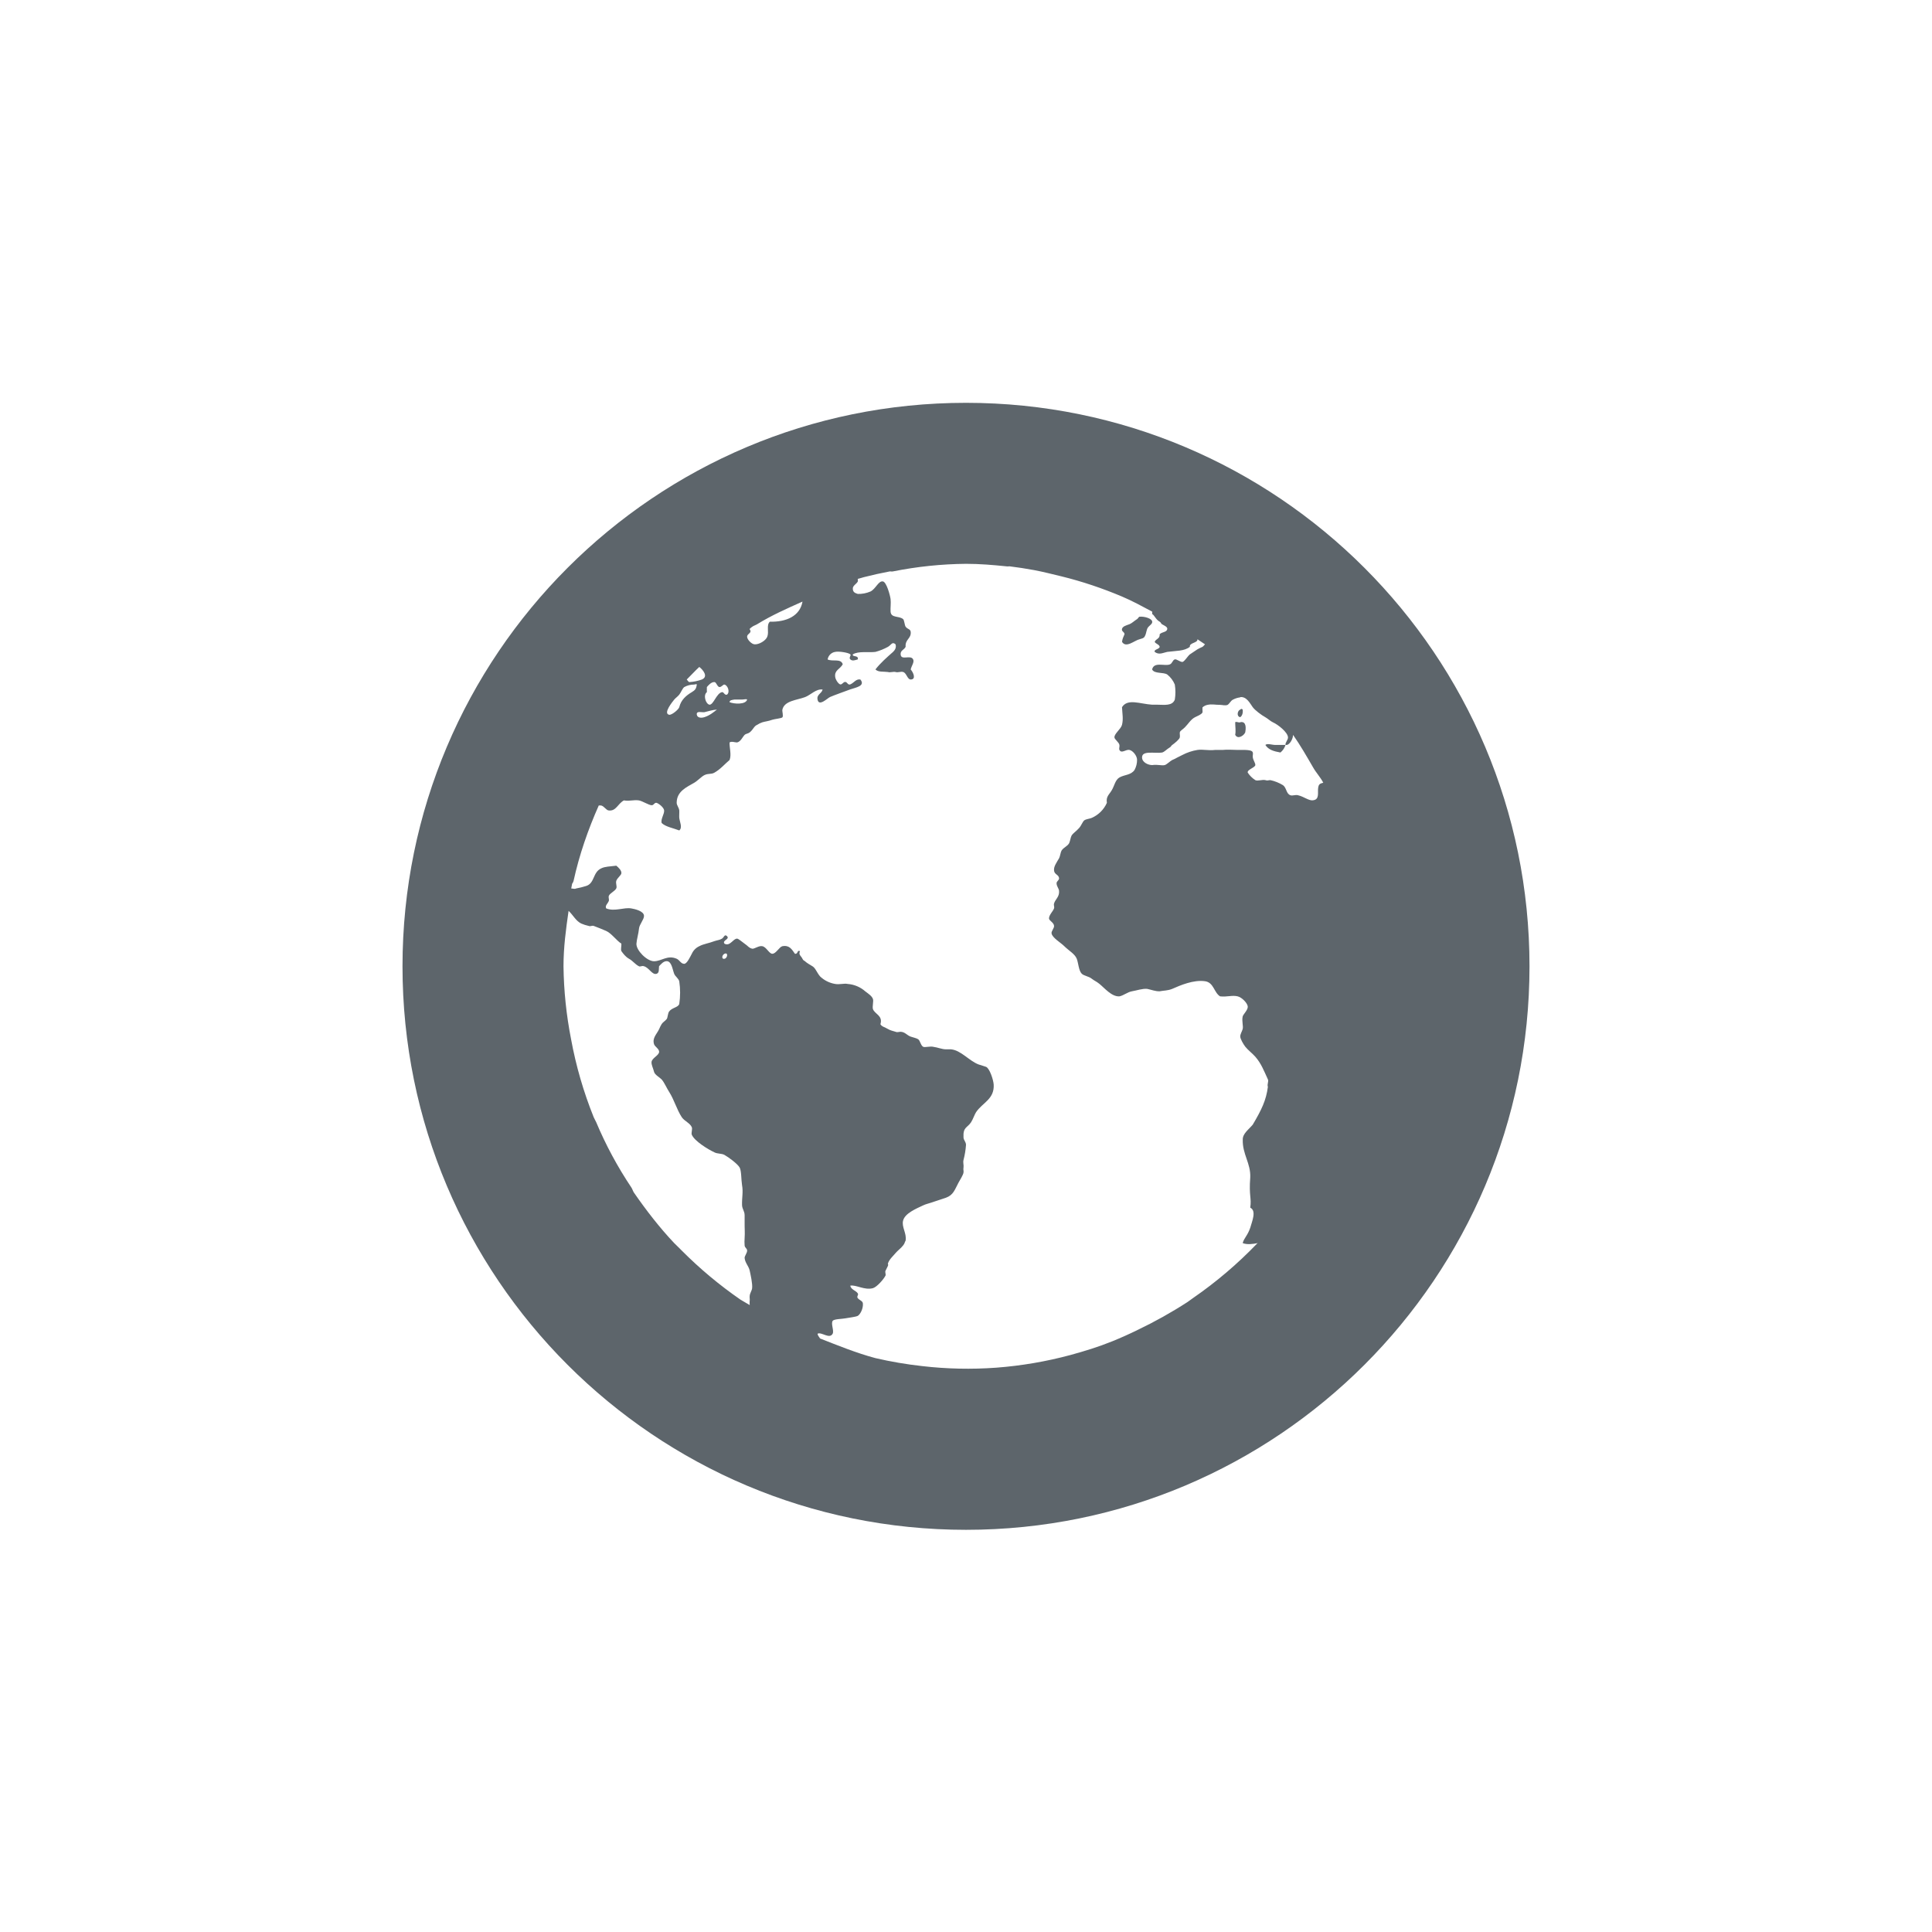
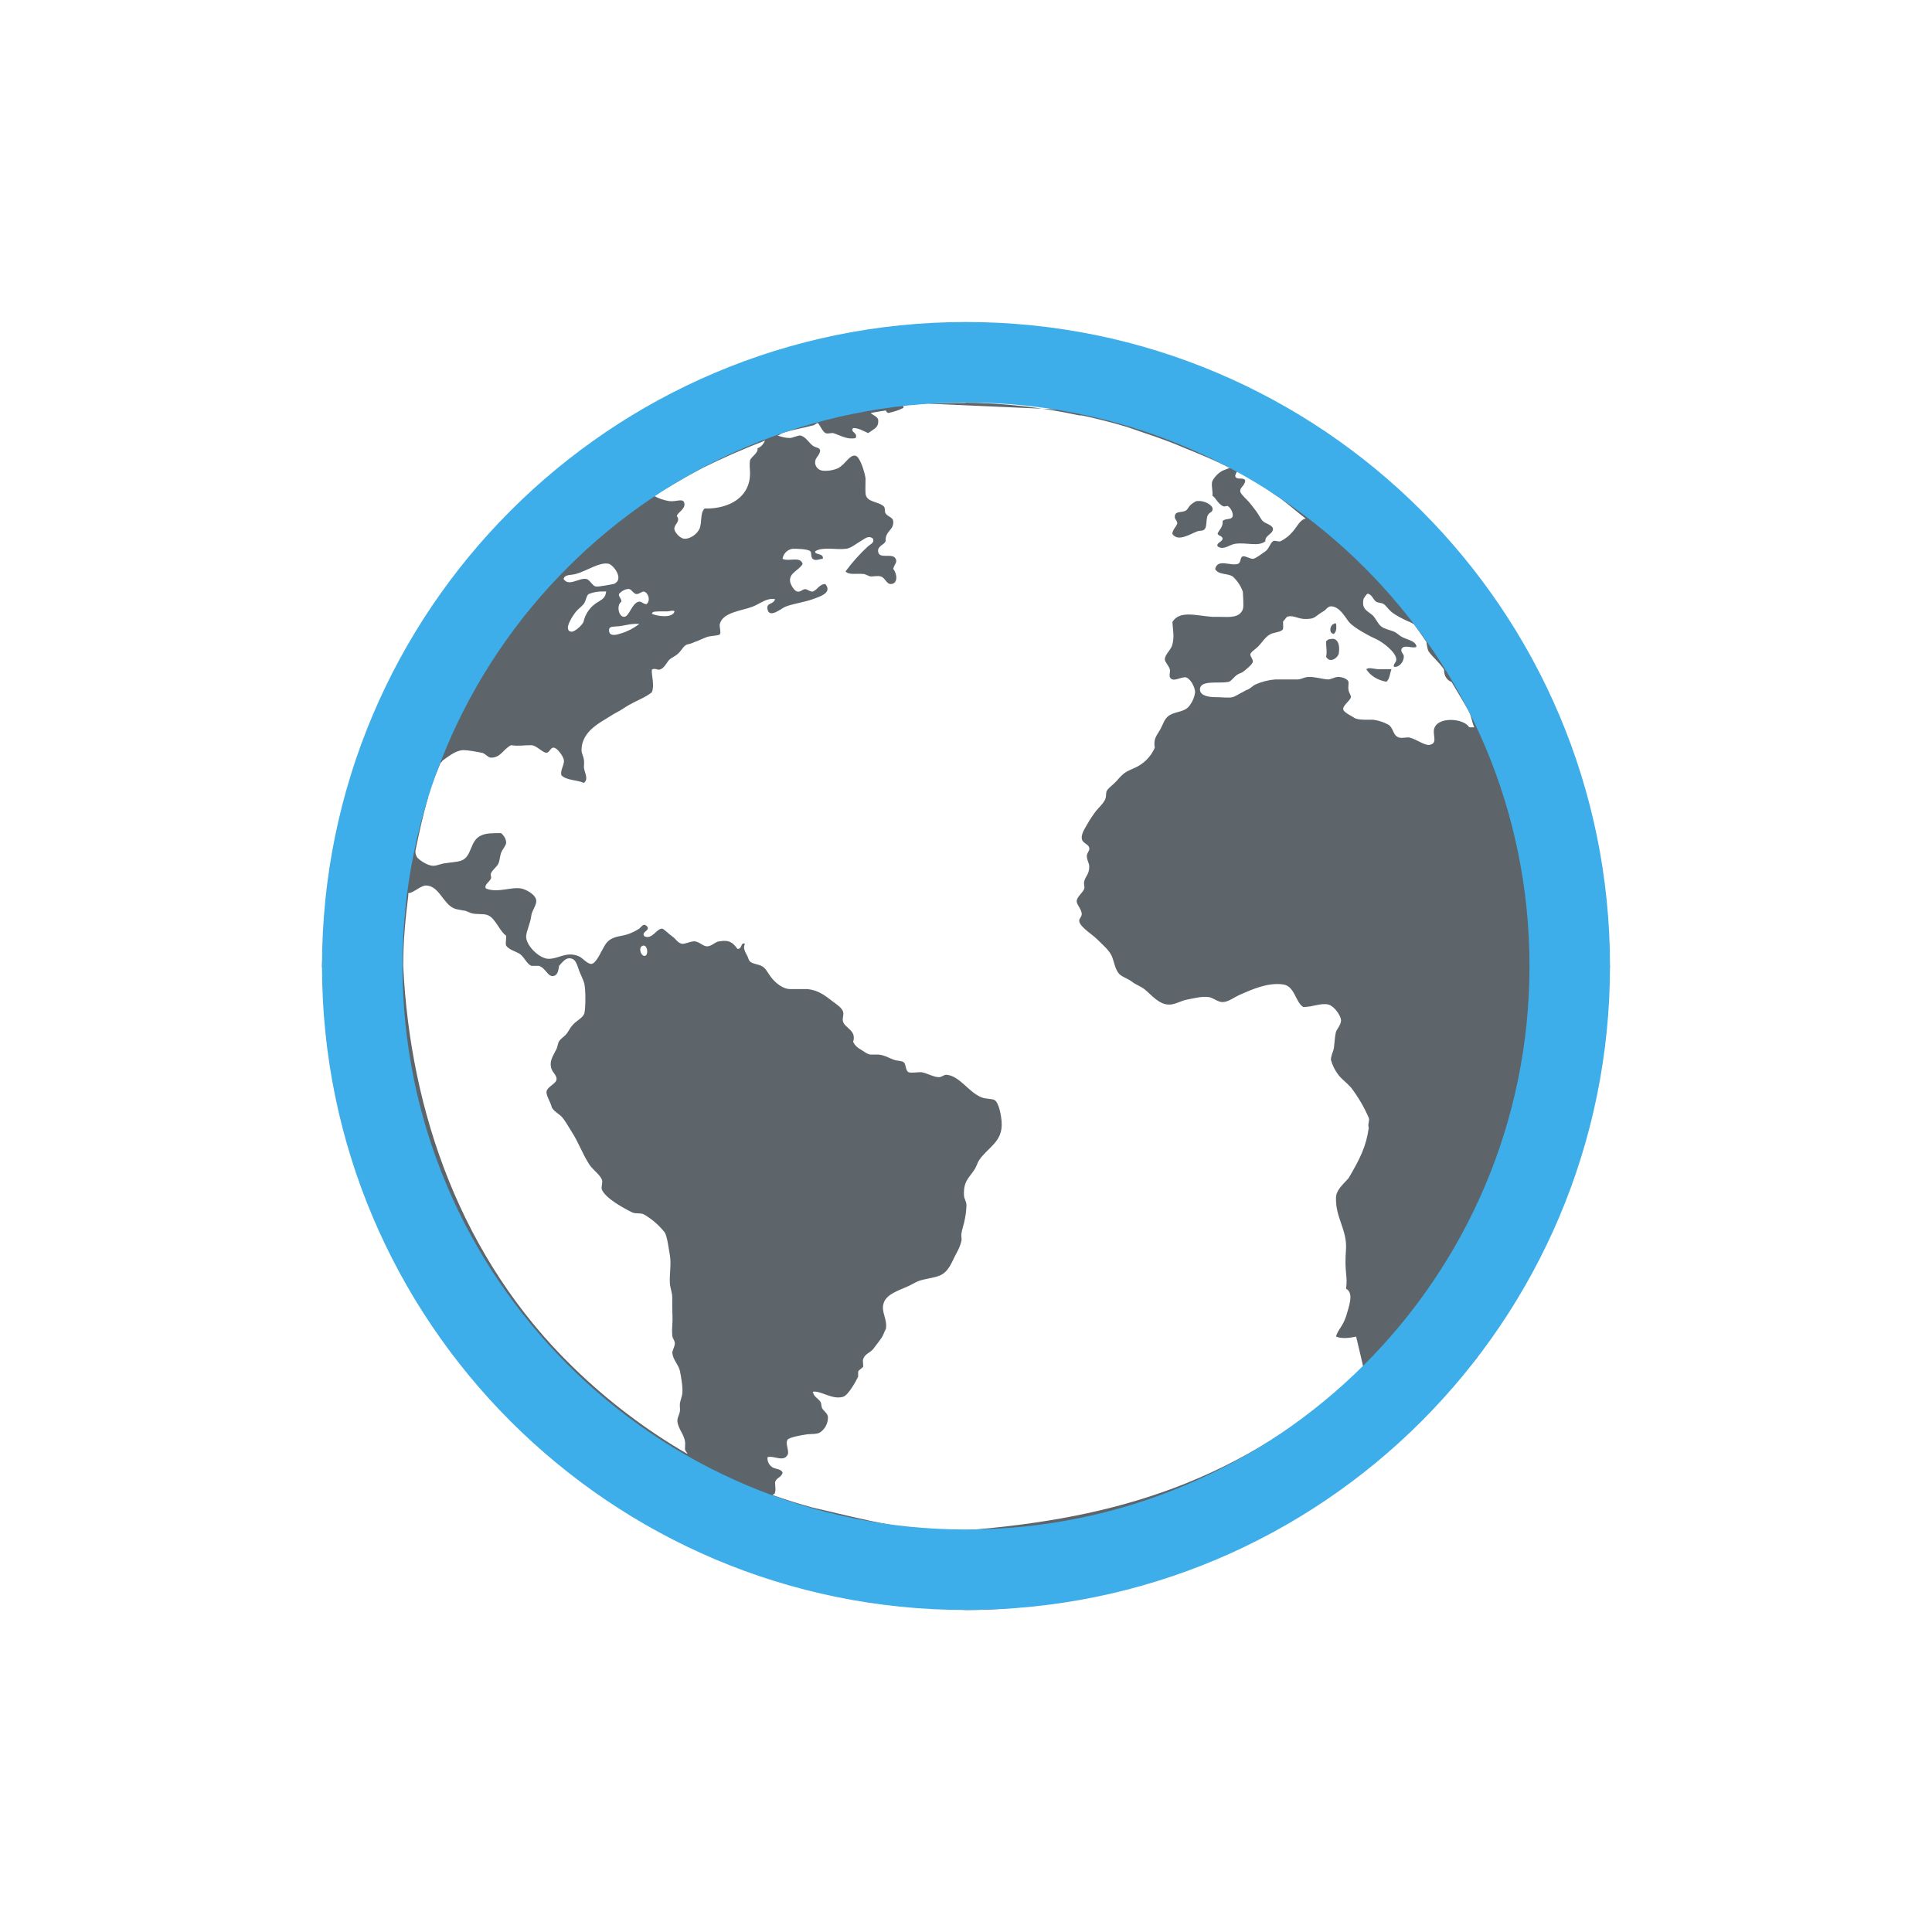
- <svg xmlns="http://www.w3.org/2000/svg" width="24" height="24">
+ <svg xmlns="http://www.w3.org/2000/svg" width="24" height="24" version="1.1">
  <defs>
    <style id="current-color-scheme" type="text/css" />
  </defs>
-   <path d="M12 5.004a7 7 0 0 0-7 7 7 7 0 0 0 7 7 7 7 0 0 0 7-7 7 7 0 0 0-7-7zm0 2c.173 0 .332.014.5.031.013.003.026 0 .04 0a5 5 0 0 1 .306.047c.116.022.224.05.341.078.257.063.511.149.75.25.132.056.25.121.376.188v.03c.028.014.044.068.093.095.018.01.014.024.031.033.028.016.069.032.063.06-.008.04-.066.032-.094.063.004.058-.047.055-.062.094.009.024.058.032.062.062-.005.032-.074.03-.062.063.054.042.105.01.156 0 .112-.015.212-.008.281-.063-.009-.053.1-.046.094-.094.029.021.065.042.094.063-.011.01-.02.025-.031.031-.022.01-.044.02-.063.031l-.094.063c-.023.016-.07.094-.094.094-.028 0-.072-.038-.093-.032-.03.01-.029.05-.063.063-.066.024-.196-.037-.219.062.028.057.138.031.188.063a.31.31 0 0 1 .094.125.59.59 0 0 1 0 .187c-.031.08-.127.064-.219.063h-.063c-.153-.01-.305-.08-.374.031.004.085.018.145 0 .219-.014.054-.097.11-.094.156 0 .024.056.06.062.094.004.018-.008.046 0 .062.026.05.08-.01.125 0 .044.01.094.074.094.123a.26.26 0 0 1-.031.125c-.044.066-.125.058-.188.094-.052.03-.063.105-.094.156-.032.057-.075.079-.062.159a.365.365 0 0 1-.188.187c-.026.012-.068.013-.093.031-.02.015-.035.062-.063.094-.035.04-.075.064-.094.094-.013.023-.016.061-.03.094-.023.042-.067.051-.095.093-.012.02-.017.068-.03.094-.033.058-.07.105-.063.156.005.048.06.05.062.094.003.024-.032.036-.031.063.001.038.028.063.031.093.007.075-.048.106-.062.157-.007.024.006.04 0 .06-.012.037-.062.081-.063.125 0 .03.06.05.063.094.002.03-.037.066-.031.094.01.054.114.114.156.156.057.057.131.096.156.156.021.051.024.15.063.188.028.027.088.032.124.062.035.027.057.033.094.063.061.048.153.163.25.156.051-.01.1-.053.156-.063.06-.01.128-.035.188-.03.046.009.108.033.156.03.05-.01.1-.007.156-.03.1-.044.263-.115.407-.095.11.016.11.14.187.188.088.01.149-.017.219 0 .053.013.12.083.125.125.005.043-.057.098-.063.125-.013.058.01.12 0 .156-.008.03-.032.065-.03.094 0 .026.035.09.062.125.033.042.085.08.125.125.073.084.105.17.156.281.013.028-.012.058 0 .094-.022.168-.078.283-.188.469-.05.06-.127.112-.124.187-.005.18.101.295.093.469-.018.234.018.25 0 .375.08.04.023.167 0 .25-.034.099-.075.123-.094.19.053.022.129.012.188 0a5 5 0 0 1-.01.007 5.18 5.18 0 0 1-.795.676 5 5 0 0 1-.068.049 5.515 5.515 0 0 1-.62.347 5 5 0 0 1-.312.14 5 5 0 0 1-.008.003c-.165.067-.338.12-.513.168a5 5 0 0 1-.926.158 4.898 4.898 0 0 1-.918-.02 5 5 0 0 1-.58-.099c-.236-.063-.464-.156-.688-.244-.009-.017-.033-.04-.03-.06.051-.023.149.073.187 0 .019-.037-.025-.124 0-.159.018-.024.119-.023.156-.031.053-.01.126-.017.156-.031.033-.021.069-.094.063-.155-.003-.03-.04-.038-.063-.064-.019-.022.013-.04 0-.06-.024-.037-.084-.045-.094-.096.072-.014.178.06.282.031.049-.014.133-.11.156-.156.007-.014-.008-.043 0-.06.009-.019.028-.054.031-.063.007-.027-.006-.012 0-.03.018-.052.064-.09.094-.127.023-.028.073-.066.094-.095.024-.031.015-.033.031-.06.015-.092-.053-.17-.031-.25.024-.09.163-.147.25-.188.03-.015.069-.023.094-.032l.187-.062c.094-.034.11-.1.156-.186.022-.04.059-.097.063-.127.004-.026-.005-.031 0-.062.005-.03-.008-.06 0-.094a1.02 1.02 0 0 0 .031-.187c0-.04-.03-.058-.031-.094-.007-.13.046-.116.094-.188.023-.035.045-.1.062-.125.081-.12.229-.161.219-.343-.004-.06-.05-.2-.094-.22-.025-.01-.057-.017-.094-.03-.118-.045-.22-.178-.344-.188h-.062c-.048 0-.102-.024-.156-.031-.034-.01-.105.01-.125 0-.031-.015-.038-.077-.063-.094-.02-.014-.063-.022-.094-.033-.048-.018-.068-.057-.124-.06-.018 0-.043.01-.063 0-.031-.01-.065-.016-.094-.034-.036-.022-.079-.03-.094-.06.033-.108-.071-.125-.093-.188-.01-.029.01-.099 0-.125-.013-.037-.053-.063-.094-.094a.372.372 0 0 0-.219-.093c-.046-.01-.101.01-.156 0a.353.353 0 0 1-.188-.094c-.041-.049-.056-.102-.093-.125-.035-.022-.07-.04-.094-.063-.011-.01-.021-.008-.031-.03-.018-.038-.053-.05-.031-.095-.04-.02-.02.038-.063.032-.039-.055-.068-.11-.156-.094-.04.01-.078.093-.125.094-.04 0-.074-.086-.125-.094-.04-.01-.098.036-.125.031-.043-.01-.055-.037-.094-.062-.029-.02-.078-.064-.094-.063-.05 0-.087.1-.156.063-.034-.043.071-.054.031-.094-.03-.03-.038.017-.062.031-.028.018-.063.02-.094.031-.069.027-.134.034-.188.063a.187.187 0 0 0-.093.094c-.023.042-.059.123-.094.125-.042 0-.056-.046-.094-.063-.115-.05-.186.03-.281.031-.088 0-.223-.135-.219-.218.003-.051.026-.125.032-.188.004-.05.061-.11.062-.156.001-.062-.116-.087-.156-.094-.094-.017-.206.042-.313 0-.02-.034.02-.06.032-.094.006-.018-.007-.041 0-.062.011-.032.078-.06.093-.094.011-.026-.01-.06 0-.094.013-.036.06-.067.063-.093.004-.034-.036-.072-.063-.094-.083.01-.14.01-.187.033-.108.049-.079.185-.188.219a.993.993 0 0 1-.125.031c-.017.01-.04 0-.06 0a5 5 0 0 1 .011-.058.11.11 0 0 0 .018-.036c.071-.325.181-.64.313-.937h.03c.039.01.062.06.095.062.091.01.111-.084.187-.125.078.012.117-.01.188 0 .047.01.118.057.156.06.032 0 .032-.034.062-.03.03.01.089.057.094.093.005.045-.044.107-.031.157.047.048.152.066.219.093.043-.036.006-.104 0-.156-.002-.023.002-.073 0-.094-.005-.036-.032-.063-.032-.093 0-.143.123-.194.219-.25.041-.024.089-.076.125-.094.051-.025.083-.007.125-.031.076-.043.129-.108.188-.157.026-.065-.003-.154 0-.218.026-.018.064 0 .093 0 .046-.01.068-.068.094-.094.015-.015.045-.016.063-.031.045-.036.053-.078.093-.094a.284.284 0 0 1 .063-.031c.03-.01.077-.014.125-.032.03-.01.113-.017.125-.03.015-.016-.004-.071 0-.095.024-.112.18-.118.281-.156.07-.026.14-.107.219-.094-.015.054-.076.06-.063.125.017.091.125-.02.156-.033.061-.026.17-.064.25-.094.07-.024.191-.042.126-.123-.055-.01-.078.041-.126.061-.032.01-.034-.028-.062-.031-.027 0-.036.035-.063.031-.026-.01-.058-.06-.062-.094-.011-.084.06-.094.094-.156-.023-.076-.124-.03-.188-.06a.113.113 0 0 1 .094-.094c.043-.01.162.008.188.03.014.014-.023.042 0 .063.025.024.06.01.093 0 .012-.057-.072-.025-.062-.062.068-.044.198-.02.281-.031a.692.692 0 0 0 .156-.063c.04-.023.052-.069.094-.031.012.041-.008.072-.031.094-.077.068-.159.14-.219.218.037.036.094.024.156.032.024.01.069-.008.094 0 .03.01.07-.01.094 0 .042.01.052.093.094.093.067 0 .038-.08 0-.125.011-.047.048-.091.03-.125-.03-.062-.15.019-.155-.062-.004-.05.044-.056.062-.094-.008-.096.072-.1.063-.187-.005-.036-.038-.029-.063-.063-.013-.018-.016-.08-.031-.094-.052-.044-.15-.01-.156-.093-.003-.05.006-.103 0-.157-.007-.05-.05-.208-.094-.218-.056-.012-.09.093-.156.125a.373.373 0 0 1-.157.03c-.024-.009-.06-.015-.062-.062-.004-.042.047-.061.062-.093.004-.009-.002-.02 0-.032.025-.006.05-.014.074-.021a5 5 0 0 1 .325-.072c.013.001.026.003.039 0A4.85 4.85 0 0 1 12 7.004zm-2.031.469c-.032.182-.203.255-.406.25-.046.044-.007.126-.032.187-.02.051-.105.098-.156.094-.037 0-.094-.059-.094-.094 0-.043.068-.044.031-.094.002-.01.021-.02.032-.03.02-.014.042-.02.062-.032.182-.112.367-.193.563-.281zm4.187.187c-.018.01-.015.02-.031.031-.038.024-.065.052-.094.063-.04.015-.088.026-.094.062-.004.031.033.034.032.063-.015.037-.024.049-.031.094.05.083.155-.018.218-.032.028-.01.048-.009.063-.033.017-.027.018-.055.031-.094.014-.042.069-.057.063-.093-.004-.037-.095-.066-.157-.06zm-5.469.625c.048.038.115.12.032.156a.535.535 0 0 1-.156.032c-.01 0-.023-.024-.032-.032.052-.05.103-.108.156-.156zm.188.188c.024 0 .035.06.063.062.026 0 .046-.035.062-.031.042.011.071.094.031.125-.033.01-.038-.035-.062-.031-.068.012-.106.16-.156.156-.048-.01-.08-.121-.032-.156.001-.03-.002-.032 0-.063.015-.018.054-.065.094-.062zm-.25.03c.014 0 .026-.009.031 0-.007.054-.021.07-.062.095-.071.042-.134.096-.156.187-.007.027-.092.1-.126.094-.078-.017.045-.165.063-.188.02-.024.04-.034.063-.062.022-.028.04-.078.062-.094a.249.249 0 0 1 .125-.031zm6.781.157c.08-.01.122.078.156.125.03.04.108.098.157.125.028.015.064.05.094.063.064.029.184.123.187.187.001.032-.036.064-.031.094.049.01.094-.076.094-.125.091.13.17.268.25.406.037.065.09.12.125.188-.045.012-.056.02-.063.062-.01.056.021.147-.063.156-.051.01-.114-.046-.187-.062-.03-.01-.07.01-.094 0-.055-.018-.047-.092-.093-.125a.504.504 0 0 0-.157-.063c-.027 0-.034.01-.062 0-.034-.01-.097.015-.125 0a.322.322 0 0 1-.094-.093c-.011-.037.092-.063.094-.094.002-.024-.025-.057-.031-.094-.004-.022.005-.047 0-.062-.007-.027-.053-.03-.094-.032h-.094c-.044 0-.134-.007-.188 0h-.093c-.087.01-.151-.01-.219 0a.618.618 0 0 0-.188.063l-.062.031a.455.455 0 0 1-.063.031c-.026.013-.066.055-.093.063-.04.01-.086-.01-.156 0-.05 0-.125-.033-.126-.094-.002-.093.163-.046.25-.062.032-.01.054-.039.094-.063.02-.011.014-.02.031-.031.03-.021.09-.07.094-.094.004-.022-.003-.046 0-.062.004-.021.036-.035.063-.063.042-.042.073-.098.125-.125.035-.018.078-.032.094-.06.002-.033-.003-.033 0-.063A.13.13 0 0 1 15 8.756c.054-.012.093 0 .156 0 .027 0 .065.013.094 0 .024-.016.039-.05.063-.063a.253.253 0 0 1 .093-.03V8.66zm.563.594h-.125c-.044 0-.1-.023-.125 0 .037.06.104.079.187.094a.193.193 0 0 0 .063-.094zM9.125 8.69h.094c.025 0 .052-.01.062 0-.016.066-.167.056-.219.032.003-.025.031-.027.063-.032zm-.219.125c-.043.032-.087.072-.156.094-.038.012-.087.01-.094-.031-.008-.052.06-.026.094-.031.044-.01.105-.03.156-.032zm6.5 0c-.033.012-.049.084 0 .094.023-.014.037-.05.031-.094-.012-.014-.02-.01-.03 0zm-.062.157c0 .056.01.107 0 .156.032.062.109.01.125-.031.019-.104-.015-.138-.063-.125-.016.01-.045-.013-.062 0zm-8.281 2.343c.056.051.088.123.156.157a.503.503 0 0 0 .093.03c.026.01.038-.007.063 0 .053.019.114.045.156.063.064.028.133.125.188.157.002.032-.01.07 0 .093.026.036.052.07.093.094.051.028.078.071.125.094.017.01.037-.01.063 0 .066.02.1.11.156.094.037-.012.026-.058.031-.094.025-.027.055-.063.094-.063.062 0 .071.096.094.157.013.033.054.057.063.093a.943.943 0 0 1 0 .282c-.016.045-.088.043-.126.093-.017.024-.017.077-.03.094-.025.03-.045.035-.063.063a.449.449 0 0 0-.031.062c-.03.064-.088.11-.063.188.01.03.063.057.063.093 0 .045-.087.077-.094.125-.005.036.02.079.031.125.008.036.073.071.094.094.035.04.062.107.094.156.062.097.094.218.156.313.033.049.103.073.125.125.01.026-.01.07 0 .094.036.08.2.18.281.218.038.02.09.012.125.032.053.03.16.109.188.156.023.042.019.152.03.219.016.088-.003.155 0 .25.003.05.032.073.032.125v.095c-.001.062.005.123 0 .186a.586.586 0 0 0 0 .094c.003.03.03.035.031.062.002.03-.034.07-.031.094.007.063.05.098.063.156.01.046.037.164.03.219-.003.029-.027.06-.03.094-.003.026.003.038 0 .062-.003.02.001.037 0 .053a5 5 0 0 1-.114-.067 5.196 5.196 0 0 1-.73-.61c-.03-.032-.064-.062-.094-.093-.18-.19-.35-.41-.5-.627-.013-.019-.018-.042-.031-.062a4.811 4.811 0 0 1-.438-.813c-.009-.02-.022-.041-.031-.062a5.02 5.02 0 0 1-.281-.969A5.02 5.02 0 0 1 7 12.004c0-.238.03-.459.063-.688zM9 11.848c.048-.022.039.055 0 .062-.037.01-.036-.044 0-.062z" fill="currentColor" color="#5d656b" />
+   <g transform="translate(1 -1)" fill="currentColor">
+     <path d="m7.41 5.876c-1.593 0.894-2.937 2.401-3.658 3.751-4e-3 1e-3 4e-3 0.023 0 0.031-0.506 1.055-0.715 2.197-0.752 3.343 0.322 2.72 1.168 4.661 3.033 6.249 1.447 1.17 3.177 1.645 4.967 1.75 2.377 3e-3 4.884-1.364 6.218-3 0.028-0.035 0.067-0.058 0.094-0.094 0.01-0.012 0.022-0.02 0.031-0.03 0.014-0.019 0.018-0.045 0.031-0.064 1.208-1.6 1.474-3.084 1.625-4.81-0.444-3.107-1.821-5.224-3.782-6.78m-4.217-0.22a7.023 7.023 0 0 1 1.406 0.158h0.03c0.167 0.035 0.339 0.079 0.5 0.125 0.097 0.027 0.188 0.063 0.282 0.094 0.172 0.057 0.334 0.116 0.5 0.187 0.194 0.08 0.379 0.153 0.563 0.25-0.031 1e-3 -0.063 0.021-0.094 0.031a0.319 0.319 0 0 0-0.125 0.125c-0.02 0.048 5e-3 0.115 0 0.188 0.038 0.017 0.06 0.09 0.125 0.125 0.025 0.014 0.04 0 0.063 0 0.038 0.021 0.07 0.087 0.063 0.125-0.011 0.055-0.088 0.022-0.125 0.063 6e-3 0.078-0.043 0.105-0.063 0.156 0.012 0.033 0.057 0.024 0.063 0.063-7e-3 0.043-0.08 0.049-0.063 0.094 0.072 0.056 0.15-0.022 0.219-0.031 0.149-0.02 0.283 0.04 0.375-0.031-0.012-0.071 0.1-0.092 0.094-0.156-6e-3 -0.048-0.09-0.061-0.125-0.094-0.02-0.018-0.04-0.059-0.063-0.094-0.026-0.04-0.064-0.087-0.094-0.125-0.04-0.052-0.125-0.117-0.125-0.156 0-0.045 0.052-0.063 0.063-0.125-0.012-0.057-0.117 0-0.125-0.063a0.162 0.162 0 0 1 0.03-0.063c0.15 0.082 0.299 0.179 0.439 0.281l0.094 0.063c0.108 0.081 0.207 0.17 0.313 0.25-0.067 0.012-0.101 0.09-0.156 0.156a0.464 0.464 0 0 1-0.156 0.125c-0.028 0.012-0.068-0.016-0.094 0-0.037 0.025-0.051 0.096-0.094 0.125-0.031 0.02-0.124 0.094-0.156 0.094-0.038 0-0.098-0.04-0.125-0.031-0.04 0.013-0.017 0.077-0.063 0.094-0.088 0.03-0.25-0.07-0.281 0.063 0.038 0.076 0.153 0.05 0.219 0.094a0.475 0.475 0 0 1 0.125 0.188c0 0.038 0.015 0.179 0 0.219-0.041 0.106-0.16 0.097-0.281 0.094h-0.094c-0.207-0.014-0.407-0.085-0.5 0.063 7e-3 0.112 0.025 0.182 0 0.28-0.018 0.072-0.097 0.125-0.094 0.188 2e-3 0.032 0.055 0.082 0.063 0.125 5e-3 0.023-0.011 0.073 0 0.094 0.034 0.066 0.127 0 0.188 0 0.059 1e-3 0.126 0.121 0.125 0.188a0.336 0.336 0 0 1-0.063 0.156c-0.058 0.09-0.167 0.077-0.25 0.125-0.07 0.039-0.084 0.119-0.125 0.188-0.044 0.074-0.081 0.11-0.063 0.219a0.485 0.485 0 0 1-0.25 0.25c-0.037 0.017-0.092 0.039-0.125 0.063a0.63 0.63 0 0 0-0.094 0.094c-0.047 0.052-0.1 0.085-0.125 0.125-0.02 0.03-1e-3 0.084-0.031 0.125-0.03 0.056-0.088 0.1-0.125 0.155-0.017 0.026-0.043 0.06-0.063 0.094-0.042 0.077-0.101 0.151-0.094 0.22 7e-3 0.065 0.089 0.067 0.094 0.124 4e-3 0.032-0.033 0.06-0.031 0.094 0 0.051 0.027 0.086 0.03 0.125 2e-3 0.1-0.043 0.12-0.062 0.188-0.01 0.032 8e-3 0.068 0 0.094-0.016 0.05-0.093 0.098-0.094 0.156 0 0.042 0.059 0.097 0.063 0.156 2e-3 0.04-0.038 0.057-0.031 0.094 0.014 0.073 0.162 0.162 0.219 0.219 0.075 0.075 0.155 0.139 0.188 0.219 0.027 0.067 0.04 0.168 0.094 0.219 0.039 0.037 0.106 0.054 0.156 0.094 0.047 0.036 0.107 0.055 0.156 0.094 0.08 0.064 0.183 0.197 0.313 0.188 0.068-1e-3 0.142-0.05 0.219-0.063 0.079-0.014 0.17-0.04 0.25-0.031 0.06 0 0.124 0.066 0.188 0.063 0.067 0 0.143-0.061 0.219-0.094 0.131-0.057 0.338-0.153 0.53-0.125 0.146 0.02 0.15 0.217 0.25 0.28 0.118 2e-3 0.22-0.053 0.313-0.03 0.07 0.017 0.15 0.132 0.156 0.188 7e-3 0.058-0.054 0.12-0.063 0.155-0.018 0.078-0.017 0.17-0.03 0.22-0.012 0.037-0.033 0.085-0.032 0.124a0.54 0.54 0 0 0 0.094 0.188c0.044 0.056 0.103 0.096 0.156 0.156a1.8 1.8 0 0 1 0.22 0.375c0.016 0.037-0.017 0.077 0 0.125-0.03 0.224-0.104 0.377-0.25 0.625-0.07 0.08-0.159 0.15-0.157 0.25-5e-3 0.24 0.136 0.392 0.125 0.624-0.024 0.312 0.024 0.333 0 0.5 0.105 0.053 0.031 0.233 0 0.344-0.045 0.132-0.1 0.162-0.125 0.25 0.071 0.03 0.171 0.019 0.25 0 0 0 0.096 0.4 0.094 0.406-1.522 1.401-3.08 1.853-4.937 2-0.679 0.036-1.264-0.135-1.906-0.281a7.067 7.067 0 0 1-0.5-0.156c0.014-0.013 0.027-0.011 0.031-0.031 0.01-0.04 2e-3 -0.062 0-0.125 0.015-0.065 0.08-0.058 0.094-0.125-0.028-0.048-0.083-0.038-0.125-0.063a0.133 0.133 0 0 1-0.063-0.125c0.07-0.029 0.2 0.066 0.25-0.031 0.025-0.046-0.034-0.14 0-0.188 0.023-0.03 0.17-0.055 0.22-0.063 0.07-0.012 0.147 0 0.187-0.03a0.223 0.223 0 0 0 0.094-0.189c-4e-3 -0.039-0.033-0.059-0.063-0.094-0.025-0.029-0.013-0.066-0.03-0.094-0.032-0.047-0.08-0.058-0.095-0.125 0.096-0.019 0.236 0.102 0.375 0.063 0.066-0.019 0.157-0.188 0.188-0.25v-0.063c0.012-0.026 0.06-0.049 0.063-0.063 1e-3 -0.036-8e-3 -0.07 0-0.094 0.024-0.068 0.085-0.075 0.125-0.125 0.03-0.038 0.065-0.087 0.094-0.125 0.031-0.04 0.042-0.089 0.063-0.125 0.02-0.122-0.06-0.206-0.03-0.312 0.031-0.12 0.195-0.165 0.312-0.22 0.04-0.018 0.092-0.05 0.125-0.062 0.08-0.028 0.176-0.036 0.25-0.063 0.125-0.046 0.157-0.167 0.219-0.281a0.611 0.611 0 0 0 0.063-0.156c5e-3 -0.035-7e-3 -0.053 0-0.094 6e-3 -0.04 0.02-0.081 0.031-0.125a1.1 1.1 0 0 0 0.031-0.219c0-0.053-0.029-0.078-0.031-0.125-9e-3 -0.173 0.061-0.218 0.125-0.313 0.032-0.047 0.04-0.09 0.063-0.125 0.108-0.16 0.295-0.226 0.28-0.468-4e-3 -0.08-0.034-0.256-0.093-0.281-0.034-0.015-0.107-0.011-0.156-0.031-0.158-0.06-0.274-0.27-0.438-0.281-0.035 0-0.055 0.03-0.094 0.03-0.065 0-0.147-0.052-0.219-0.062-0.046-1e-3 -0.129 0.013-0.156 0-0.042-0.02-0.029-0.102-0.063-0.125-0.027-0.018-0.084-0.015-0.125-0.031-0.066-0.025-0.112-0.056-0.188-0.063h-0.094c-0.042-1e-3 -0.086-0.04-0.125-0.063a0.208 0.208 0 0 1-0.094-0.094c0.044-0.144-0.096-0.167-0.125-0.25-0.014-0.039 0.013-0.09 0-0.125-0.017-0.05-0.07-0.084-0.125-0.125-0.097-0.074-0.174-0.139-0.313-0.156h-0.219c-0.078 0-0.16-0.058-0.219-0.125-0.056-0.065-0.076-0.125-0.125-0.156-0.047-0.03-0.124-0.03-0.156-0.063-0.014-0.014-0.017-0.03-0.03-0.063-0.024-0.048-0.062-0.098-0.032-0.156-0.053-0.027-0.035 0.072-0.094 0.063-0.052-0.074-0.1-0.115-0.219-0.094-0.054 1e-3 -0.093 0.06-0.156 0.063-0.052 0-0.088-0.053-0.156-0.063-0.052 0-0.12 0.036-0.156 0.031-0.057-0.01-0.073-0.059-0.125-0.094-0.038-0.025-0.104-0.095-0.125-0.094-0.067 0-0.126 0.143-0.219 0.094-0.045-0.057 0.085-0.07 0.031-0.125-0.04-0.04-0.06 1e-3 -0.094 0.031a0.666 0.666 0 0 1-0.125 0.063c-0.092 0.034-0.147 0.025-0.219 0.063-0.066 0.034-0.087 0.088-0.125 0.156-0.03 0.056-0.079 0.153-0.125 0.156-0.056 0-0.105-0.072-0.155-0.094-0.153-0.066-0.248 0.03-0.375 0.031-0.118 0-0.287-0.17-0.281-0.28 4e-3 -0.068 0.054-0.167 0.063-0.25 6e-3 -0.066 0.062-0.127 0.063-0.188 0-0.081-0.135-0.147-0.188-0.156-0.125-0.023-0.295 0.06-0.438 0-0.027-0.045 0.047-0.081 0.063-0.125 9e-3 -0.025-0.01-0.034 0-0.063 0.016-0.042 0.074-0.08 0.094-0.125 0.015-0.034 0.016-0.082 0.03-0.125 0.018-0.05 0.06-0.091 0.064-0.125 5e-3 -0.045-0.027-0.095-0.063-0.125-0.111 1e-3 -0.187 0-0.25 0.031-0.144 0.066-0.106 0.266-0.25 0.313-0.05 0.016-0.133 0.02-0.188 0.03-0.047 2e-3 -0.107 0.033-0.156 0.032-0.058 0-0.153-0.057-0.188-0.094-0.01-1e-3 -0.024-0.036-0.031-0.063 2e-3 -1e-3 -2e-3 -0.021 0-0.031 0.046-0.223 0.093-0.444 0.156-0.656 3e-3 0-3e-3 -0.022 0-0.03 0.042-0.14 0.103-0.27 0.156-0.407 0.013 0 0.019-0.023 0.03-0.03 0.078-0.054 0.157-0.12 0.25-0.126 0.058 0 0.165 0.02 0.22 0.031 0.05 1e-3 0.082 0.06 0.125 0.063 0.123 1e-3 0.149-0.102 0.25-0.155 0.104 0.015 0.156-1e-3 0.25 0 0.064 0 0.138 0.09 0.188 0.094 0.042 0 0.053-0.07 0.094-0.063 0.04 0 0.119 0.107 0.125 0.155 7e-3 0.06-0.048 0.122-0.031 0.188 0.063 0.064 0.19 0.056 0.28 0.094 0.06-0.048 0.01-0.118 0-0.188-1e-3 -0.03 5e-3 -0.066 0-0.094-5e-3 -0.048-0.03-0.084-0.03-0.124 0-0.19 0.154-0.3 0.28-0.375 0.056-0.033 0.108-0.07 0.156-0.094 0.067-0.034 0.1-0.063 0.156-0.094 0.101-0.057 0.202-0.092 0.281-0.156 0.037-0.086-4e-3 -0.196 0-0.281 0.037-0.022 0.055 0 0.094 0 0.061-0.013 0.09-0.091 0.125-0.125 0.02-0.02 0.07-0.043 0.094-0.063 0.061-0.048 0.072-0.104 0.125-0.125a0.364 0.364 0 0 0 0.094-0.031c0.04-0.011 0.092-0.04 0.156-0.063 0.042-0.014 0.14-0.015 0.156-0.031 0.02-0.02-6e-3 -0.095 0-0.125 0.032-0.15 0.272-0.168 0.406-0.219 0.094-0.036 0.178-0.114 0.281-0.094-0.02 0.072-0.11 0.038-0.094 0.125 0.023 0.121 0.176-0.013 0.22-0.03 0.08-0.035 0.236-0.056 0.343-0.095 0.094-0.034 0.245-0.08 0.156-0.188-0.074 0-0.092 0.066-0.156 0.094-0.044 1e-3 -0.056-0.027-0.094-0.03-0.036 0-0.057 0.037-0.094 0.03-0.037 0-0.088-0.082-0.094-0.125-0.015-0.11 0.11-0.136 0.156-0.219-0.03-0.1-0.166-0.024-0.25-0.063a0.148 0.148 0 0 1 0.125-0.125c0.057 0 0.185 1e-3 0.22 0.031 0.02 0.017 0 0.066 0.03 0.094 0.034 0.031 0.081 1e-3 0.125 0 0.016-0.076-0.106-0.043-0.094-0.094 0.09-0.059 0.265-0.016 0.375-0.03 0.063-2e-3 0.131-0.063 0.188-0.095 0.054-0.03 0.1-0.08 0.156-0.03 0.016 0.053-0.032 0.065-0.063 0.093a2.182 2.182 0 0 0-0.28 0.313c0.048 0.048 0.135 0.022 0.218 0.031 0.032 0 0.06 0.025 0.094 0.031 0.04 1e-3 0.094-0.012 0.125 0 0.056 0.014 0.07 0.094 0.125 0.094 0.091 0 0.083-0.125 0.031-0.188 0.016-0.063 0.053-0.08 0.031-0.125-0.04-0.082-0.21 0.014-0.219-0.094-5e-3 -0.067 0.07-0.075 0.094-0.125-0.01-0.129 0.106-0.135 0.094-0.25-6e-3 -0.048-0.06-0.049-0.094-0.094-0.017-0.023 0-0.076-0.03-0.094-0.07-0.059-0.21-0.044-0.22-0.155-4e-3 -0.066 1e-3 -0.115 0-0.188-9e-3 -0.067-0.066-0.268-0.125-0.281-0.075-0.016-0.129 0.114-0.219 0.156a0.389 0.389 0 0 1-0.188 0.03 0.105 0.105 0 0 1-0.094-0.093c-6e-3 -0.07 0.05-0.082 0.063-0.156-0.01-0.044-0.05-0.03-0.094-0.063-0.049-0.037-0.09-0.116-0.156-0.125-0.033 0-0.093 0.029-0.125 0.031-0.06 0-0.106-0.015-0.156-0.031 0.021-1e-3 0.041-0.024 0.063-0.031 0.122-0.042 0.25-0.059 0.375-0.094 0.022-1e-3 0.041-0.025 0.063-0.031 0.031 0.033 0.056 0.103 0.094 0.125 0.025 0.014 0.063-1e-3 0.094 0 0.098 0.03 0.174 0.085 0.281 0.063 0.037-0.065-0.074-0.074-0.03-0.125 0.071 0 0.131 0.04 0.187 0.063 0.077-0.056 0.128-0.066 0.125-0.156 0-0.046-0.062-0.063-0.094-0.094 0.063-0.011 0.124-0.022 0.188-0.031 5e-3 0.017 0.021 0.03 0.031 0.031a0.768 0.768 0 0 0 0.188-0.063c4e-3 0-6e-3 -0.027 0-0.031 0.253-0.027 0.521-0.031 0.781-0.031m-2.5 0.469c-0.023 0.043-0.047 0.079-0.094 0.094 0.012 0.065-0.084 0.105-0.094 0.156-6e-3 0.035-2e-3 0.094 0 0.125 0.02 0.318-0.25 0.476-0.563 0.468-0.06 0.058-0.029 0.17-0.063 0.25-0.028 0.067-0.12 0.131-0.188 0.125-0.05 0-0.125-0.079-0.125-0.125 0-0.057 0.081-0.09 0.031-0.156 7e-3 -0.044 0.106-0.086 0.094-0.156-0.012-0.074-0.096-0.019-0.188-0.03a0.58 0.58 0 0 1-0.188-0.064c0.101-0.067 0.205-0.126 0.313-0.188 0.094-0.056 0.185-0.105 0.281-0.156 0.252-0.126 0.522-0.243 0.781-0.343m5.375 0.75c-0.027 0-0.04 0.017-0.063 0.03-0.051 0.031-0.054 0.08-0.094 0.094-0.054 0.021-0.117 1e-3 -0.125 0.063-6e-3 0.041 0.033 0.055 0.03 0.094-0.02 0.05-0.052 0.066-0.062 0.125 0.068 0.11 0.229 0 0.313-0.03 0.038-0.012 0.073 0 0.094-0.032 0.023-0.035 0.013-0.105 0.03-0.156 0.02-0.056 0.07-0.043 0.064-0.094-6e-3 -0.05-0.106-0.102-0.188-0.094m-7.312 0.78c0.06 0.017 0.195 0.194 0.063 0.25-0.013 2e-3 -0.187 0.037-0.22 0.032-0.045-1e-3 -0.077-0.086-0.124-0.094-0.092-0.016-0.218 0.1-0.281 0 0.016-0.06 0.086-0.043 0.156-0.063 0.125-0.034 0.298-0.153 0.406-0.125m0.25 0.313c0.03 0 0.055 0.059 0.093 0.063 0.036 0 0.072-0.036 0.094-0.031 0.056 0.015 0.084 0.115 0.031 0.156-0.044 0-0.06-0.037-0.094-0.031-0.09 0.016-0.12 0.193-0.187 0.188-0.064-1e-3 -0.096-0.141-0.031-0.188 2e-3 -0.04-0.033-0.054-0.031-0.094 0.02-0.025 0.072-0.066 0.124-0.063m-0.312 0.03h0.03c-8e-3 0.072-0.038 0.092-0.093 0.126a0.378 0.378 0 0 0-0.188 0.25c-0.01 0.036-0.111 0.133-0.156 0.124-0.106-0.022 0.038-0.22 0.063-0.25 0.027-0.032 0.062-0.055 0.094-0.093 0.03-0.037 0.033-0.105 0.063-0.125a0.441 0.441 0 0 1 0.188-0.031m9.498 0.03c0.048 0.014 0.058 0.07 0.094 0.095 0.027 0.018 0.064 0.012 0.094 0.03 0.035 0.023 0.054 0.06 0.094 0.095 0.056 0.047 0.14 0.088 0.22 0.125 0.015 0 0.043 0.023 0.062 0.03 0.055 0.072 0.104 0.145 0.156 0.22 6e-3 0.04 0.012 0.098 0.031 0.124 0.052 0.071 0.131 0.132 0.188 0.22 0 0.082 0.036 0.132 0.094 0.155 0.073 0.124 0.15 0.248 0.22 0.375 0.028 0.058 0.034 0.129 0.062 0.188h-0.063c-0.066-0.116-0.409-0.139-0.438 0.03-0.013 0.076 0.05 0.176-0.063 0.189-0.07 0-0.153-0.073-0.25-0.094-0.04-1e-3 -0.094 0.014-0.125 0-0.073-0.025-0.062-0.112-0.125-0.156a0.547 0.547 0 0 0-0.188-0.063h-0.094c-0.045-1e-3 -0.118-1e-3 -0.156-0.031-0.036-0.022-0.116-0.062-0.125-0.094-0.014-0.05 0.09-0.114 0.094-0.156 2e-3 -0.03-0.023-0.045-0.03-0.094-6e-3 -0.029 5e-3 -0.074 0-0.094-2e-3 -0.034-0.072-0.062-0.126-0.063-0.048 0-0.084 0.03-0.125 0.031-0.059 0-0.177-0.037-0.25-0.03-0.043 0-0.083 0.027-0.124 0.03h-0.281a0.76 0.76 0 0 0-0.25 0.063c-0.031 0.014-0.054 0.043-0.094 0.063-0.018 1e-3 -0.04 0.021-0.063 0.031-0.038 0.017-0.09 0.053-0.125 0.063-0.052 0.013-0.124 0-0.22 0-0.067 0-0.186-0.014-0.187-0.094 0-0.123 0.227-0.072 0.344-0.094 0.044 0 0.073-0.063 0.125-0.094 0.025-0.015 0.039-0.015 0.063-0.03 0.04-0.029 0.119-0.094 0.125-0.126 6e-3 -0.03-0.035-0.072-0.031-0.094 5e-3 -0.028 0.057-0.058 0.094-0.094 0.056-0.055 0.087-0.12 0.156-0.156 0.047-0.025 0.135-0.024 0.156-0.063 5e-3 -0.043 0-0.055 0-0.094 0.029-0.027 0.038-0.058 0.063-0.063 0.072-0.016 0.135 0.035 0.219 0.031 0.036 0 0.086 0 0.124-0.03 0.033-0.023 0.062-0.046 0.094-0.064 0.035-0.018 0.051-0.059 0.094-0.063 0.105 0 0.171 0.124 0.22 0.188 0.04 0.053 0.152 0.12 0.218 0.156 0.037 0.021 0.084 0.045 0.125 0.063 0.087 0.04 0.247 0.165 0.25 0.25 2e-3 0.042-0.038 0.054-0.03 0.094 0.065 0.011 0.122-0.059 0.124-0.125 0-0.04-0.039-0.05-0.03-0.094 0.03-0.066 0.147 0 0.187-0.03-7e-3 -0.076-0.124-0.087-0.188-0.126-0.034-0.02-0.058-0.048-0.094-0.063-0.052-0.02-0.116-0.032-0.156-0.063-0.038-0.029-0.057-0.08-0.094-0.125-0.054-0.064-0.158-0.073-0.125-0.219 0.016-0.022 0.037-0.069 0.063-0.063m-8.811 0.22h0.094c0.034 0 0.08-0.019 0.094 0-0.022 0.087-0.212 0.062-0.281 0.03 4e-3 -0.033 0.05-0.027 0.094-0.03m-0.313 0.155h0.063a0.71 0.71 0 0 1-0.25 0.125c-0.051 0.016-0.116 0.025-0.125-0.03-0.011-0.07 0.047-0.057 0.094-0.064 0.058 0 0.15-0.029 0.219-0.03m8.687 0c-0.043 0.013-0.066 0.112 0 0.124 0.03-0.018 0.039-0.068 0.03-0.125-0.016-0.018-0.016 0-0.03 0m-0.031 0.188c-0.021 1e-3 -0.04 1e-3 -0.063 0.031 0 0.075 0.015 0.123 0 0.188 0.043 0.082 0.134 0.026 0.156-0.031 0.026-0.139-0.03-0.205-0.094-0.188m0.437 0.375c0.05 0.08 0.141 0.137 0.25 0.156 0.04-0.03 0.044-0.105 0.063-0.156h-0.156c-0.059 0-0.122-0.028-0.156 0m-11.686 2.687c0.164-1e-3 0.212 0.215 0.344 0.28 0.033 0.017 0.082 0.022 0.125 0.031 0.035 1e-3 0.06 0.02 0.094 0.031 0.07 0.024 0.162 1e-3 0.219 0.031 0.085 0.038 0.146 0.207 0.219 0.25 4e-3 0.043-0.013 0.093 0 0.125 0.035 0.047 0.099 0.064 0.156 0.094 0.068 0.037 0.092 0.127 0.156 0.156 0.022 1e-3 0.059 0 0.094 0 0.088 0.027 0.112 0.147 0.188 0.125 0.05-0.014 0.055-0.078 0.063-0.125 0.033-0.036 0.074-0.093 0.125-0.094 0.083 0 0.095 0.075 0.125 0.156 0.017 0.046 0.05 0.108 0.063 0.156 0.02 0.083 0.017 0.325 0 0.375-0.021 0.06-0.106 0.089-0.156 0.156-0.024 0.03-0.044 0.07-0.063 0.094-0.032 0.04-0.07 0.057-0.094 0.094-0.014 0.02-0.018 0.066-0.031 0.094-0.04 0.085-0.096 0.148-0.063 0.25 0.014 0.042 0.062 0.076 0.063 0.125 0 0.058-0.115 0.093-0.125 0.156-7e-3 0.047 0.048 0.126 0.063 0.187 0.01 0.047 0.097 0.094 0.125 0.125 0.047 0.053 0.082 0.121 0.125 0.188 0.085 0.13 0.136 0.28 0.219 0.406 0.043 0.066 0.127 0.12 0.156 0.188 0.015 0.035-0.014 0.094 0 0.125 0.048 0.108 0.266 0.228 0.375 0.281 0.05 0.025 0.11 0 0.156 0.031a0.919 0.919 0 0 1 0.25 0.219c0.032 0.056 0.047 0.193 0.063 0.28 0.02 0.118-5e-3 0.218 0 0.345 4e-3 0.069 0.03 0.118 0.03 0.187v0.094c-1e-3 0.083 8e-3 0.166 0 0.25a0.744 0.744 0 0 0 0 0.125c5e-3 0.041 0.029 0.057 0.032 0.094 2e-3 0.04-0.035 0.095-0.031 0.125 9e-3 0.084 0.077 0.142 0.094 0.22 0.013 0.06 0.039 0.207 0.03 0.28-4e-3 0.04-0.024 0.083-0.03 0.125-4e-3 0.033 5e-3 0.062 0 0.094-6e-3 0.047-0.034 0.081-0.031 0.125 6e-3 0.09 0.08 0.16 0.094 0.25 5e-3 0.03 0 0.065 0 0.094 0 0.027 0.023 0.038 0.03 0.063a6.979 6.979 0 0 1-0.75-0.5 7.065 7.065 0 0 1-0.655-0.563l-0.031-0.03c-1.363-1.331-2.006-3.136-2.094-4.968 0-0.302 0.026-0.584 0.063-0.875v-0.03c0.063 0 0.149-0.093 0.219-0.095m2.688 0.75c0.064-0.03 0.084 0.117 0.03 0.125-0.05 0-0.08-0.102-0.03-0.125" color="#5d656b" />
+     <path d="m11 5a8 8 0 0 0-8 8 8 8 0 0 0 8 8 8 8 0 0 0 8-8 8 8 0 0 0-8-8m0 1a7 7 0 0 1 7 7 7 7 0 0 1-7 7 7 7 0 0 1-7-7 7 7 0 0 1 7-7" color="#3daee9" />
+   </g>
</svg>
